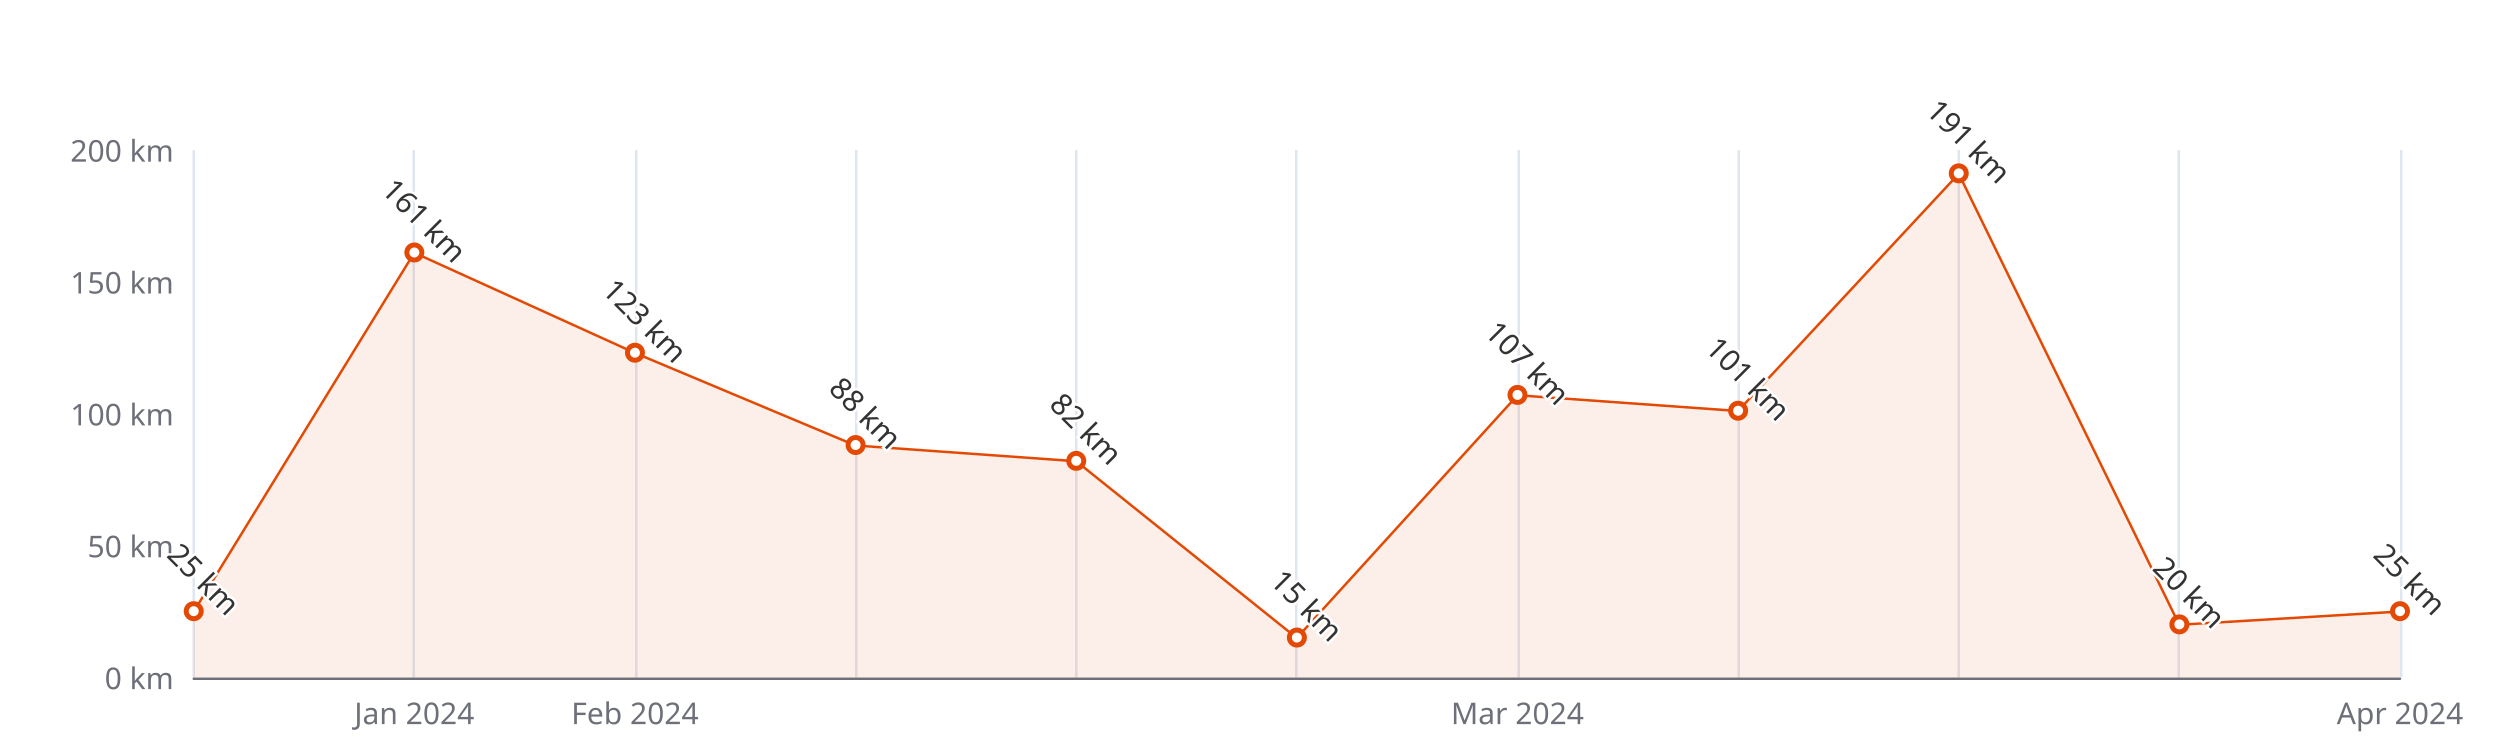
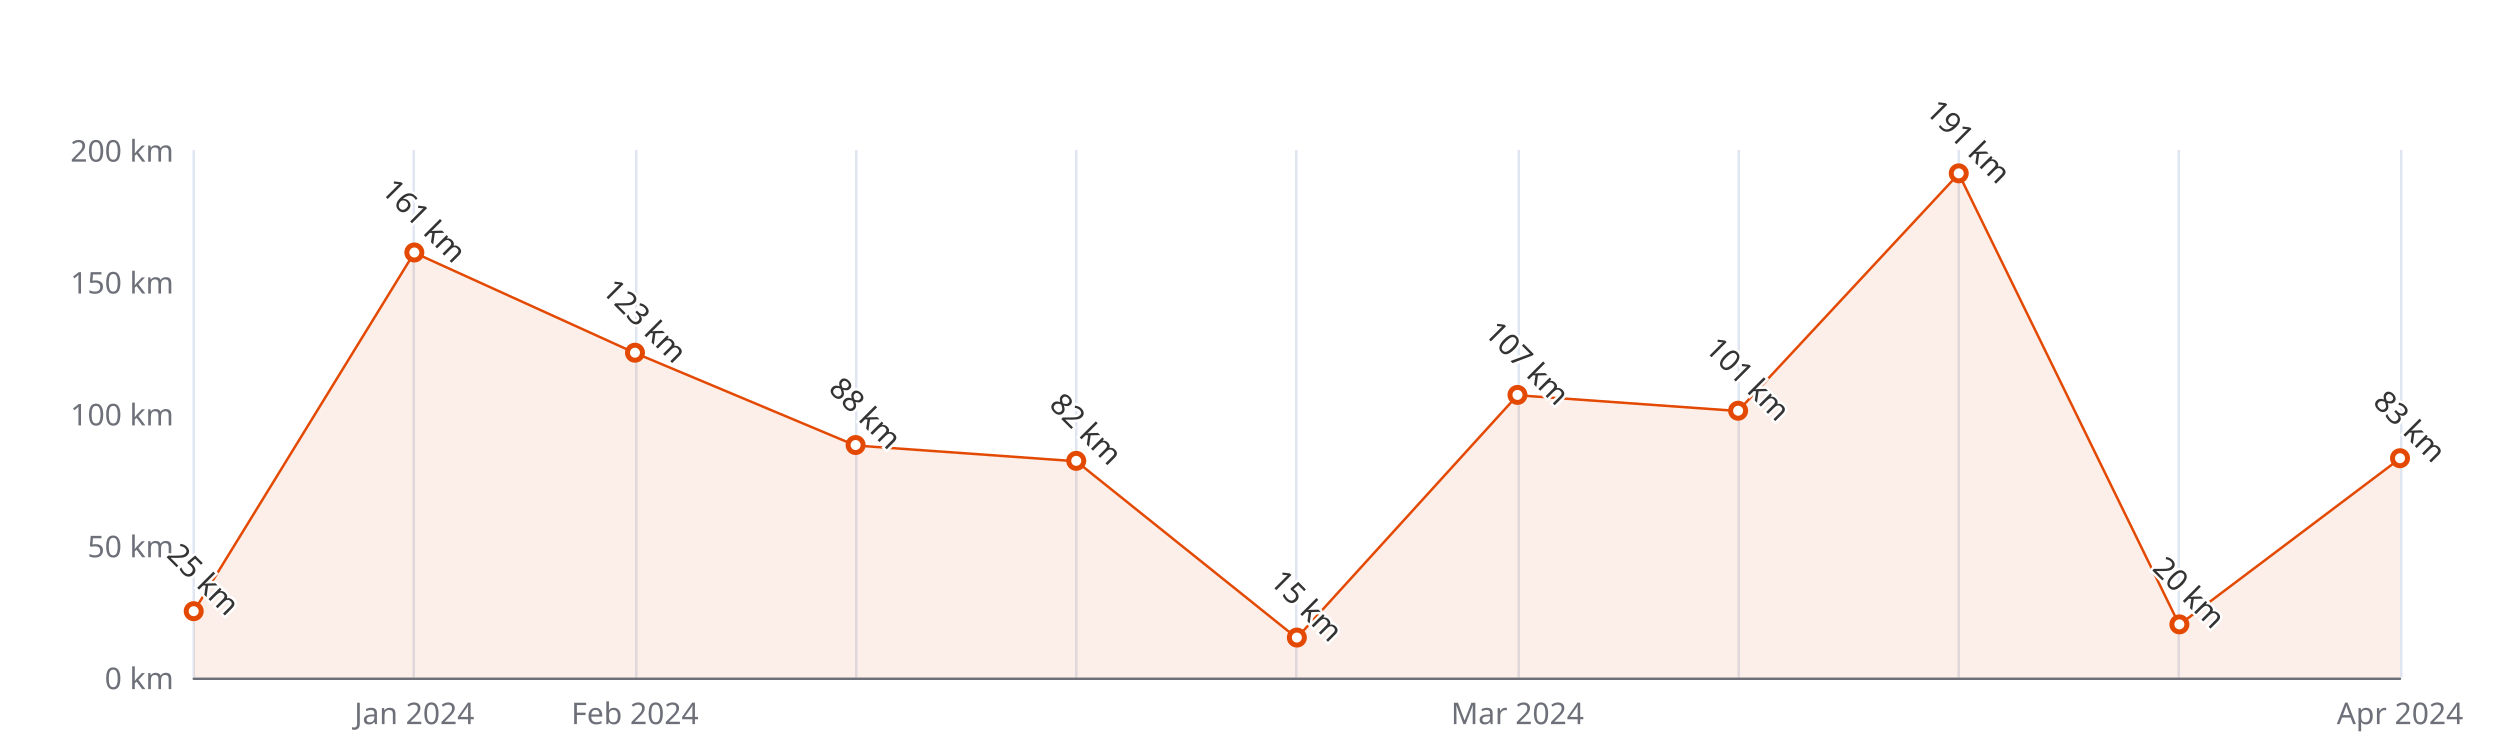
<svg xmlns="http://www.w3.org/2000/svg" width="1000" height="300" version="1.1" baseProfile="full" viewBox="0 0 1000 300">
  <rect width="1000" height="300" x="0" y="0" id="0" fill="#ffffff" />
  <path d="M77.5 60L77.5 271" fill="none" stroke="#E0E6F1" />
  <path d="M165.5 60L165.5 271" fill="none" stroke="#E0E6F1" />
  <path d="M254.5 60L254.5 271" fill="none" stroke="#E0E6F1" />
  <path d="M342.5 60L342.5 271" fill="none" stroke="#E0E6F1" />
  <path d="M430.5 60L430.5 271" fill="none" stroke="#E0E6F1" />
  <path d="M518.5 60L518.5 271" fill="none" stroke="#E0E6F1" />
  <path d="M607.5 60L607.5 271" fill="none" stroke="#E0E6F1" />
  <path d="M695.5 60L695.5 271" fill="none" stroke="#E0E6F1" />
  <path d="M783.5 60L783.5 271" fill="none" stroke="#E0E6F1" />
  <path d="M871.5 60L871.5 271" fill="none" stroke="#E0E6F1" />
  <path d="M960.5 60L960.5 271" fill="none" stroke="#E0E6F1" />
  <path d="M77.5 271.5L960 271.5" fill="none" stroke="#6E7079" stroke-linecap="round" />
  <text dominant-baseline="central" text-anchor="end" style="font-size:12px;font-family:sans-serif;" xml:space="preserve" transform="translate(69.48 271)" fill="#6E7079">0 km</text>
  <text dominant-baseline="central" text-anchor="end" style="font-size:12px;font-family:sans-serif;" xml:space="preserve" transform="translate(69.48 218.25)" fill="#6E7079">50 km</text>
  <text dominant-baseline="central" text-anchor="end" style="font-size:12px;font-family:sans-serif;" xml:space="preserve" transform="translate(69.48 165.5)" fill="#6E7079">100 km</text>
  <text dominant-baseline="central" text-anchor="end" style="font-size:12px;font-family:sans-serif;" xml:space="preserve" transform="translate(69.48 112.75)" fill="#6E7079">150 km</text>
  <text dominant-baseline="central" text-anchor="end" style="font-size:12px;font-family:sans-serif;" xml:space="preserve" transform="translate(69.48 60)" fill="#6E7079">200 km</text>
  <text dominant-baseline="central" text-anchor="middle" style="font-size:12px;font-family:sans-serif;" xml:space="preserve" y="6" transform="translate(165.732 279)" fill="#6E7079">Jan 2024</text>
  <text dominant-baseline="central" text-anchor="middle" style="font-size:12px;font-family:sans-serif;" xml:space="preserve" y="6" transform="translate(253.984 279)" fill="#6E7079">Feb 2024</text>
  <text dominant-baseline="central" text-anchor="middle" style="font-size:12px;font-family:sans-serif;" xml:space="preserve" y="6" transform="translate(606.992 279)" fill="#6E7079">Mar 2024</text>
  <text dominant-baseline="central" text-anchor="middle" style="font-size:12px;font-family:sans-serif;" xml:space="preserve" y="6" transform="translate(960 279)" fill="#6E7079">Apr 2024</text>
  <g clip-path="url(#zr5-c0)">
-     <path d="M77.5 244.6L165.7 101.1L254 141.2L342.2 178.2L430.5 184.5L518.7 255.2L607 158.1L695.2 164.4L783.5 69.5L871.7 249.9L960 244.6L960 271L871.7 271L783.5 271L695.2 271L607 271L518.7 271L430.5 271L342.2 271L254 271L165.7 271L77.5 271Z" fill="rgb(227,73,2)" fill-opacity="0.09" />
-     <path d="M77.5 244.6L165.7 101.1L254 141.2L342.2 178.2L430.5 184.5L518.7 255.2L607 158.1L695.2 164.4L783.5 69.5L871.7 249.9L960 244.6" fill="none" stroke="#E34902" stroke-linejoin="bevel" />
+     <path d="M77.5 244.6L165.7 101.1L254 141.2L342.2 178.2L430.5 184.5L518.7 255.2L607 158.1L695.2 164.4L783.5 69.5L871.7 249.9L960 183.4L960 271L871.7 271L783.5 271L695.2 271L607 271L518.7 271L430.5 271L342.2 271L254 271L165.7 271L77.5 271Z" fill="rgb(227,73,2)" fill-opacity="0.09" />
+     <path d="M77.5 244.6L165.7 101.1L254 141.2L342.2 178.2L430.5 184.5L518.7 255.2L607 158.1L695.2 164.4L783.5 69.5L871.7 249.9L960 183.4" fill="none" stroke="#E34902" stroke-linejoin="bevel" />
  </g>
  <path d="M1 0A1 1 0 1 1 1 -0.1A1 1 0 0 1 1 0" transform="matrix(3,0,0,3,77.48,244.625)" fill="#fff" stroke="#E34902" stroke-width="0.667" />
  <path d="M1 0A1 1 0 1 1 1 -0.1A1 1 0 0 1 1 0" transform="matrix(3,0,0,3,165.732,101.145)" fill="#fff" stroke="#E34902" stroke-width="0.667" />
  <path d="M1 0A1 1 0 1 1 1 -0.1A1 1 0 0 1 1 0" transform="matrix(3,0,0,3,253.984,141.235)" fill="#fff" stroke="#E34902" stroke-width="0.667" />
  <path d="M1 0A1 1 0 1 1 1 -0.1A1 1 0 0 1 1 0" transform="matrix(3,0,0,3,342.236,178.16)" fill="#fff" stroke="#E34902" stroke-width="0.667" />
  <path d="M1 0A1 1 0 1 1 1 -0.1A1 1 0 0 1 1 0" transform="matrix(3,0,0,3,430.488,184.49)" fill="#fff" stroke="#E34902" stroke-width="0.667" />
  <path d="M1 0A1 1 0 1 1 1 -0.1A1 1 0 0 1 1 0" transform="matrix(3,0,0,3,518.74,255.175)" fill="#fff" stroke="#E34902" stroke-width="0.667" />
  <path d="M1 0A1 1 0 1 1 1 -0.1A1 1 0 0 1 1 0" transform="matrix(3,0,0,3,606.992,158.115)" fill="#fff" stroke="#E34902" stroke-width="0.667" />
  <path d="M1 0A1 1 0 1 1 1 -0.1A1 1 0 0 1 1 0" transform="matrix(3,0,0,3,695.244,164.445)" fill="#fff" stroke="#E34902" stroke-width="0.667" />
  <path d="M1 0A1 1 0 1 1 1 -0.1A1 1 0 0 1 1 0" transform="matrix(3,0,0,3,783.496,69.495)" fill="#fff" stroke="#E34902" stroke-width="0.667" />
  <path d="M1 0A1 1 0 1 1 1 -0.1A1 1 0 0 1 1 0" transform="matrix(3,0,0,3,871.748,249.9)" fill="#fff" stroke="#E34902" stroke-width="0.667" />
-   <path d="M1 0A1 1 0 1 1 1 -0.1A1 1 0 0 1 1 0" transform="matrix(3,0,0,3,960,244.625)" fill="#fff" stroke="#E34902" stroke-width="0.667" />
+   <path d="M1 0A1 1 0 1 1 1 -0.1A1 1 0 0 1 1 0" transform="matrix(3,0,0,3,960,183.435)" fill="#fff" stroke="#E34902" stroke-width="0.667" />
  <text dominant-baseline="central" text-anchor="middle" style="font-size:12px;font-family:sans-serif;" xml:space="preserve" y="-6" transform="matrix(0.707,0.707,-0.707,0.707,77.48,235.625)" fill="#333" stroke="rgb(255,255,255)" stroke-width="2" paint-order="stroke" stroke-miterlimit="2">25 km</text>
  <text dominant-baseline="central" text-anchor="middle" style="font-size:12px;font-family:sans-serif;" xml:space="preserve" y="-6" transform="matrix(0.707,0.707,-0.707,0.707,165.732,92.145)" fill="#333" stroke="rgb(255,255,255)" stroke-width="2" paint-order="stroke" stroke-miterlimit="2">161 km</text>
  <text dominant-baseline="central" text-anchor="middle" style="font-size:12px;font-family:sans-serif;" xml:space="preserve" y="-6" transform="matrix(0.707,0.707,-0.707,0.707,253.984,132.235)" fill="#333" stroke="rgb(255,255,255)" stroke-width="2" paint-order="stroke" stroke-miterlimit="2">123 km</text>
  <text dominant-baseline="central" text-anchor="middle" style="font-size:12px;font-family:sans-serif;" xml:space="preserve" y="-6" transform="matrix(0.707,0.707,-0.707,0.707,342.236,169.16)" fill="#333" stroke="rgb(255,255,255)" stroke-width="2" paint-order="stroke" stroke-miterlimit="2">88 km</text>
  <text dominant-baseline="central" text-anchor="middle" style="font-size:12px;font-family:sans-serif;" xml:space="preserve" y="-6" transform="matrix(0.707,0.707,-0.707,0.707,430.488,175.49)" fill="#333" stroke="rgb(255,255,255)" stroke-width="2" paint-order="stroke" stroke-miterlimit="2">82 km</text>
  <text dominant-baseline="central" text-anchor="middle" style="font-size:12px;font-family:sans-serif;" xml:space="preserve" y="-6" transform="matrix(0.707,0.707,-0.707,0.707,518.74,246.175)" fill="#333" stroke="rgb(255,255,255)" stroke-width="2" paint-order="stroke" stroke-miterlimit="2">15 km</text>
  <text dominant-baseline="central" text-anchor="middle" style="font-size:12px;font-family:sans-serif;" xml:space="preserve" y="-6" transform="matrix(0.707,0.707,-0.707,0.707,606.992,149.115)" fill="#333" stroke="rgb(255,255,255)" stroke-width="2" paint-order="stroke" stroke-miterlimit="2">107 km</text>
  <text dominant-baseline="central" text-anchor="middle" style="font-size:12px;font-family:sans-serif;" xml:space="preserve" y="-6" transform="matrix(0.707,0.707,-0.707,0.707,695.244,155.445)" fill="#333" stroke="rgb(255,255,255)" stroke-width="2" paint-order="stroke" stroke-miterlimit="2">101 km</text>
  <text dominant-baseline="central" text-anchor="middle" style="font-size:12px;font-family:sans-serif;" xml:space="preserve" y="-6" transform="matrix(0.707,0.707,-0.707,0.707,783.496,60.495)" fill="#333" stroke="rgb(255,255,255)" stroke-width="2" paint-order="stroke" stroke-miterlimit="2">191 km</text>
  <text dominant-baseline="central" text-anchor="middle" style="font-size:12px;font-family:sans-serif;" xml:space="preserve" y="-6" transform="matrix(0.707,0.707,-0.707,0.707,871.748,240.9)" fill="#333" stroke="rgb(255,255,255)" stroke-width="2" paint-order="stroke" stroke-miterlimit="2">20 km</text>
-   <text dominant-baseline="central" text-anchor="middle" style="font-size:12px;font-family:sans-serif;" xml:space="preserve" y="-6" transform="matrix(0.707,0.707,-0.707,0.707,960,235.625)" fill="#333" stroke="rgb(255,255,255)" stroke-width="2" paint-order="stroke" stroke-miterlimit="2">25 km</text>
+   <text dominant-baseline="central" text-anchor="middle" style="font-size:12px;font-family:sans-serif;" xml:space="preserve" y="-6" transform="matrix(0.707,0.707,-0.707,0.707,960,174.435)" fill="#333" stroke="rgb(255,255,255)" stroke-width="2" paint-order="stroke" stroke-miterlimit="2">83 km</text>
  <defs>
    <clipPath id="zr5-c0">
      <path d="M76 59.5l884 0l0 212l-884 0Z" fill="#000" />
    </clipPath>
  </defs>
</svg>
